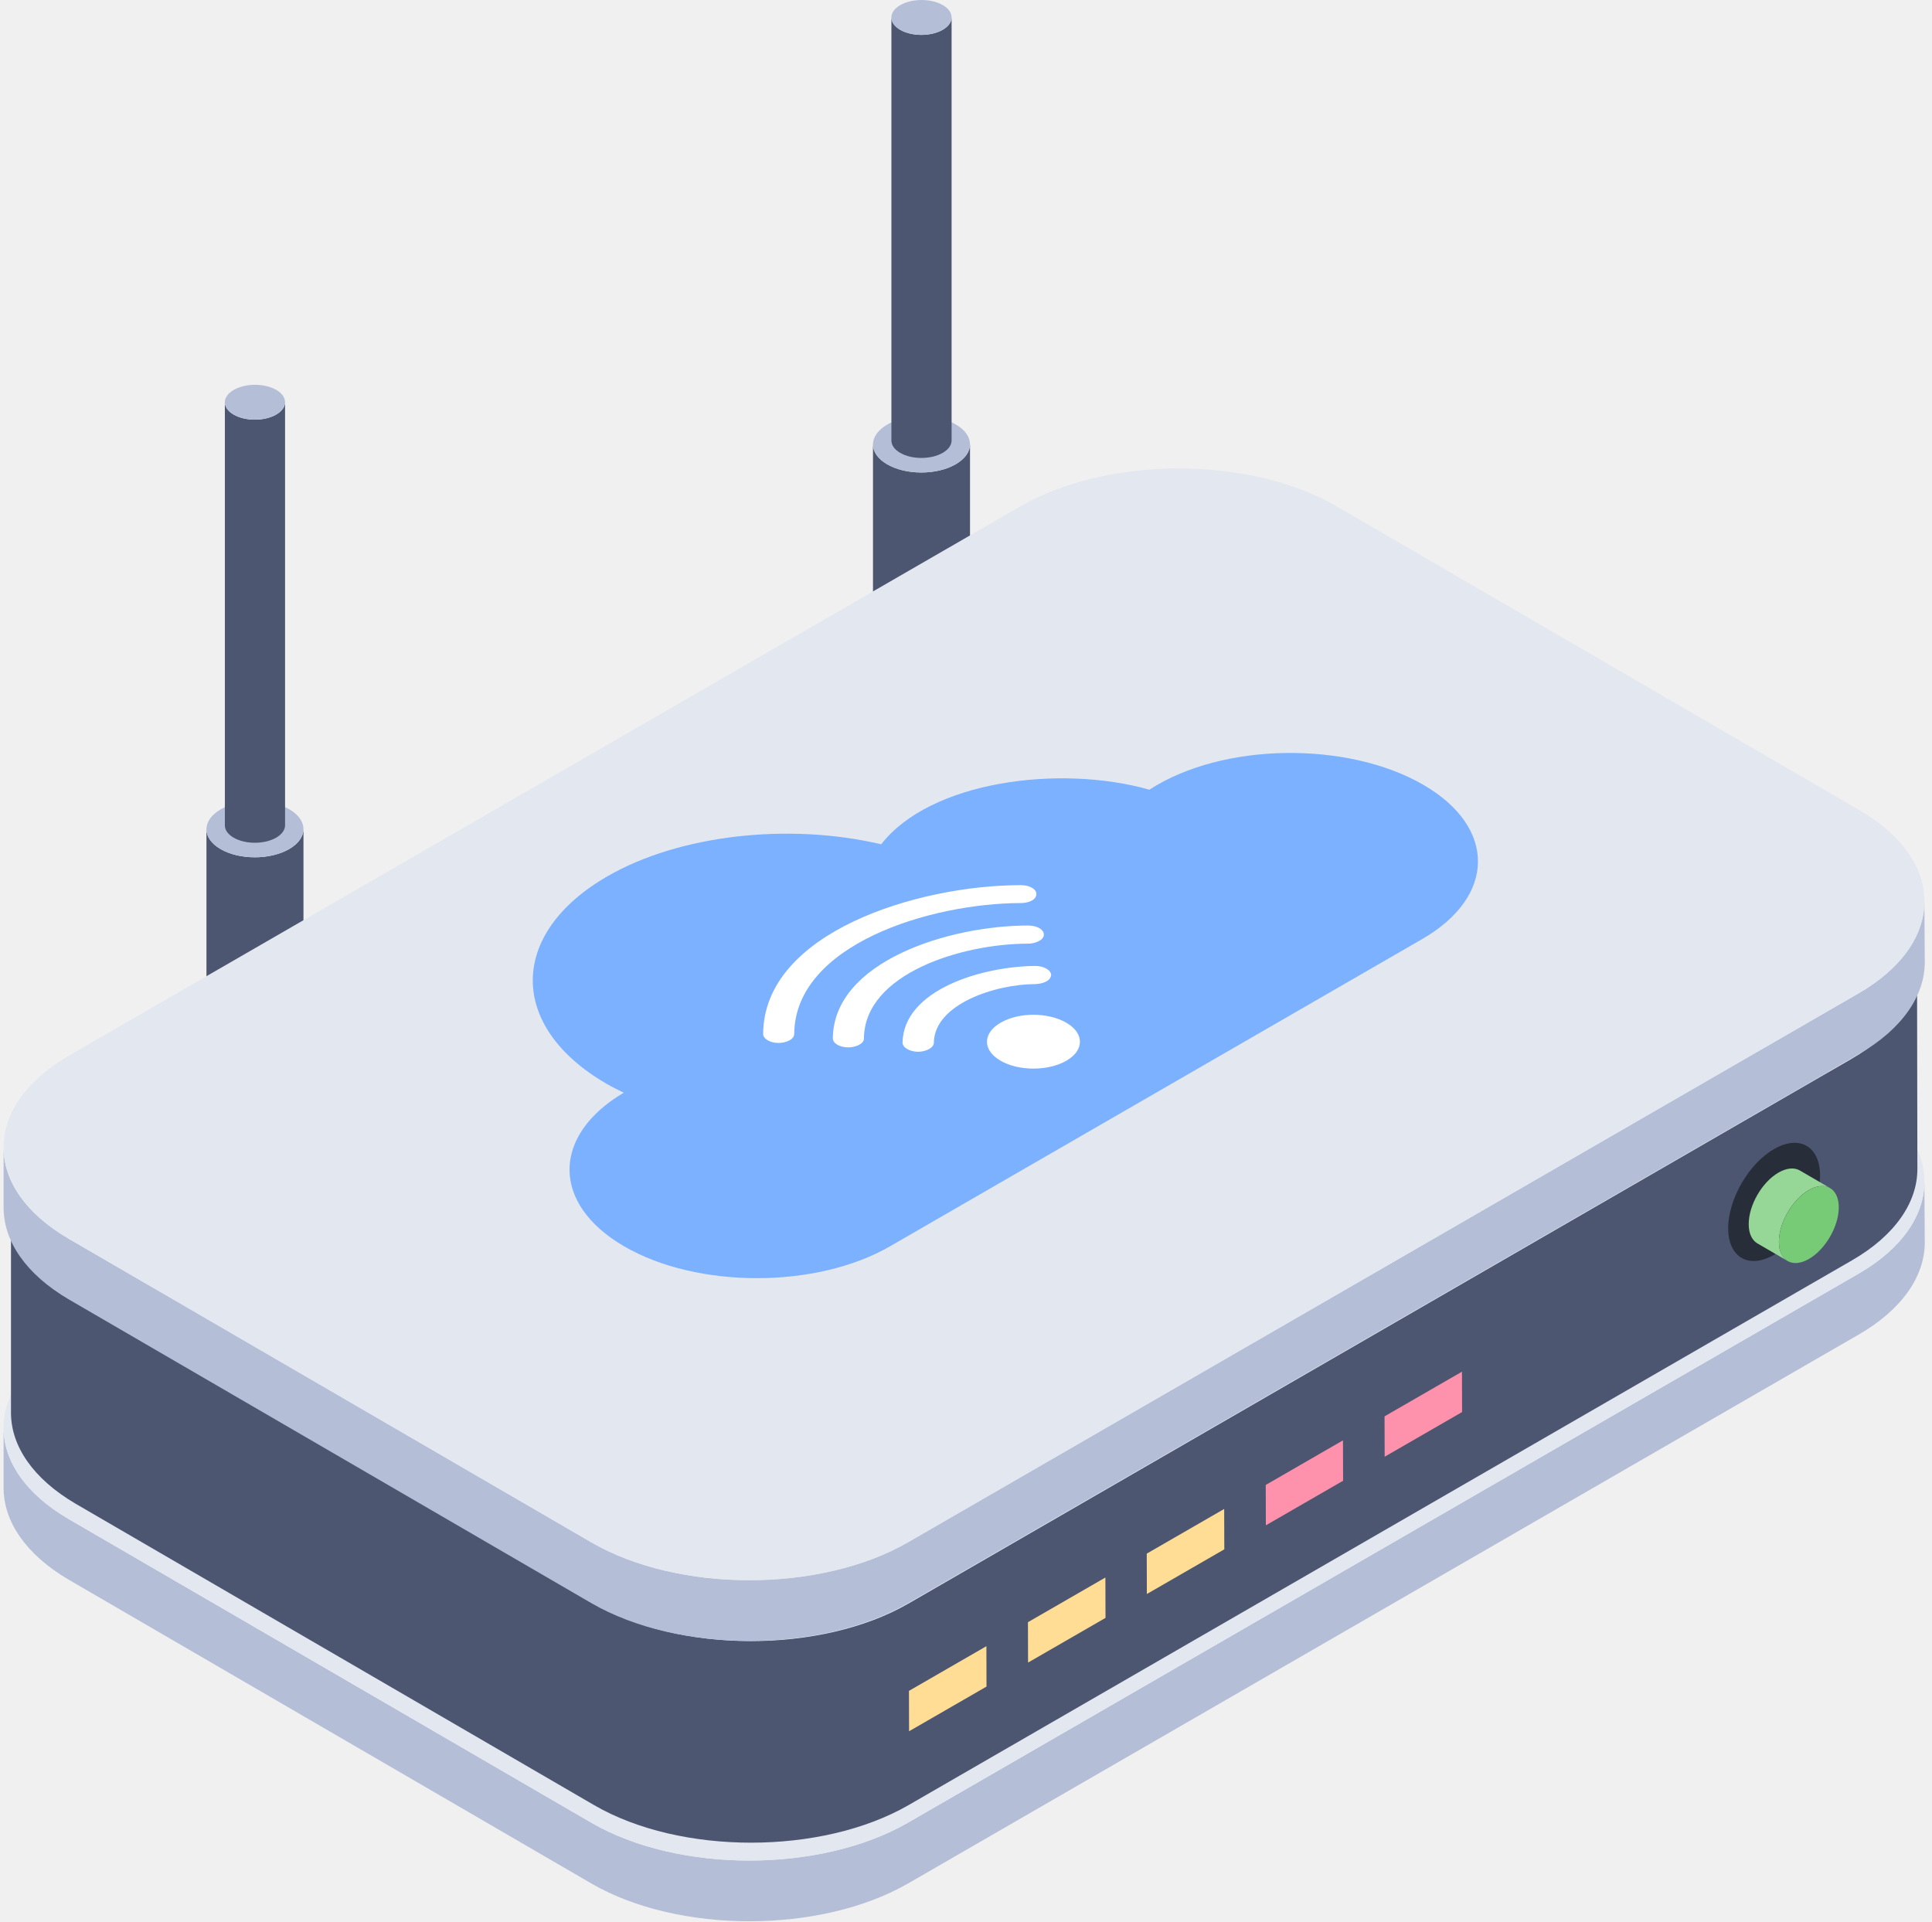
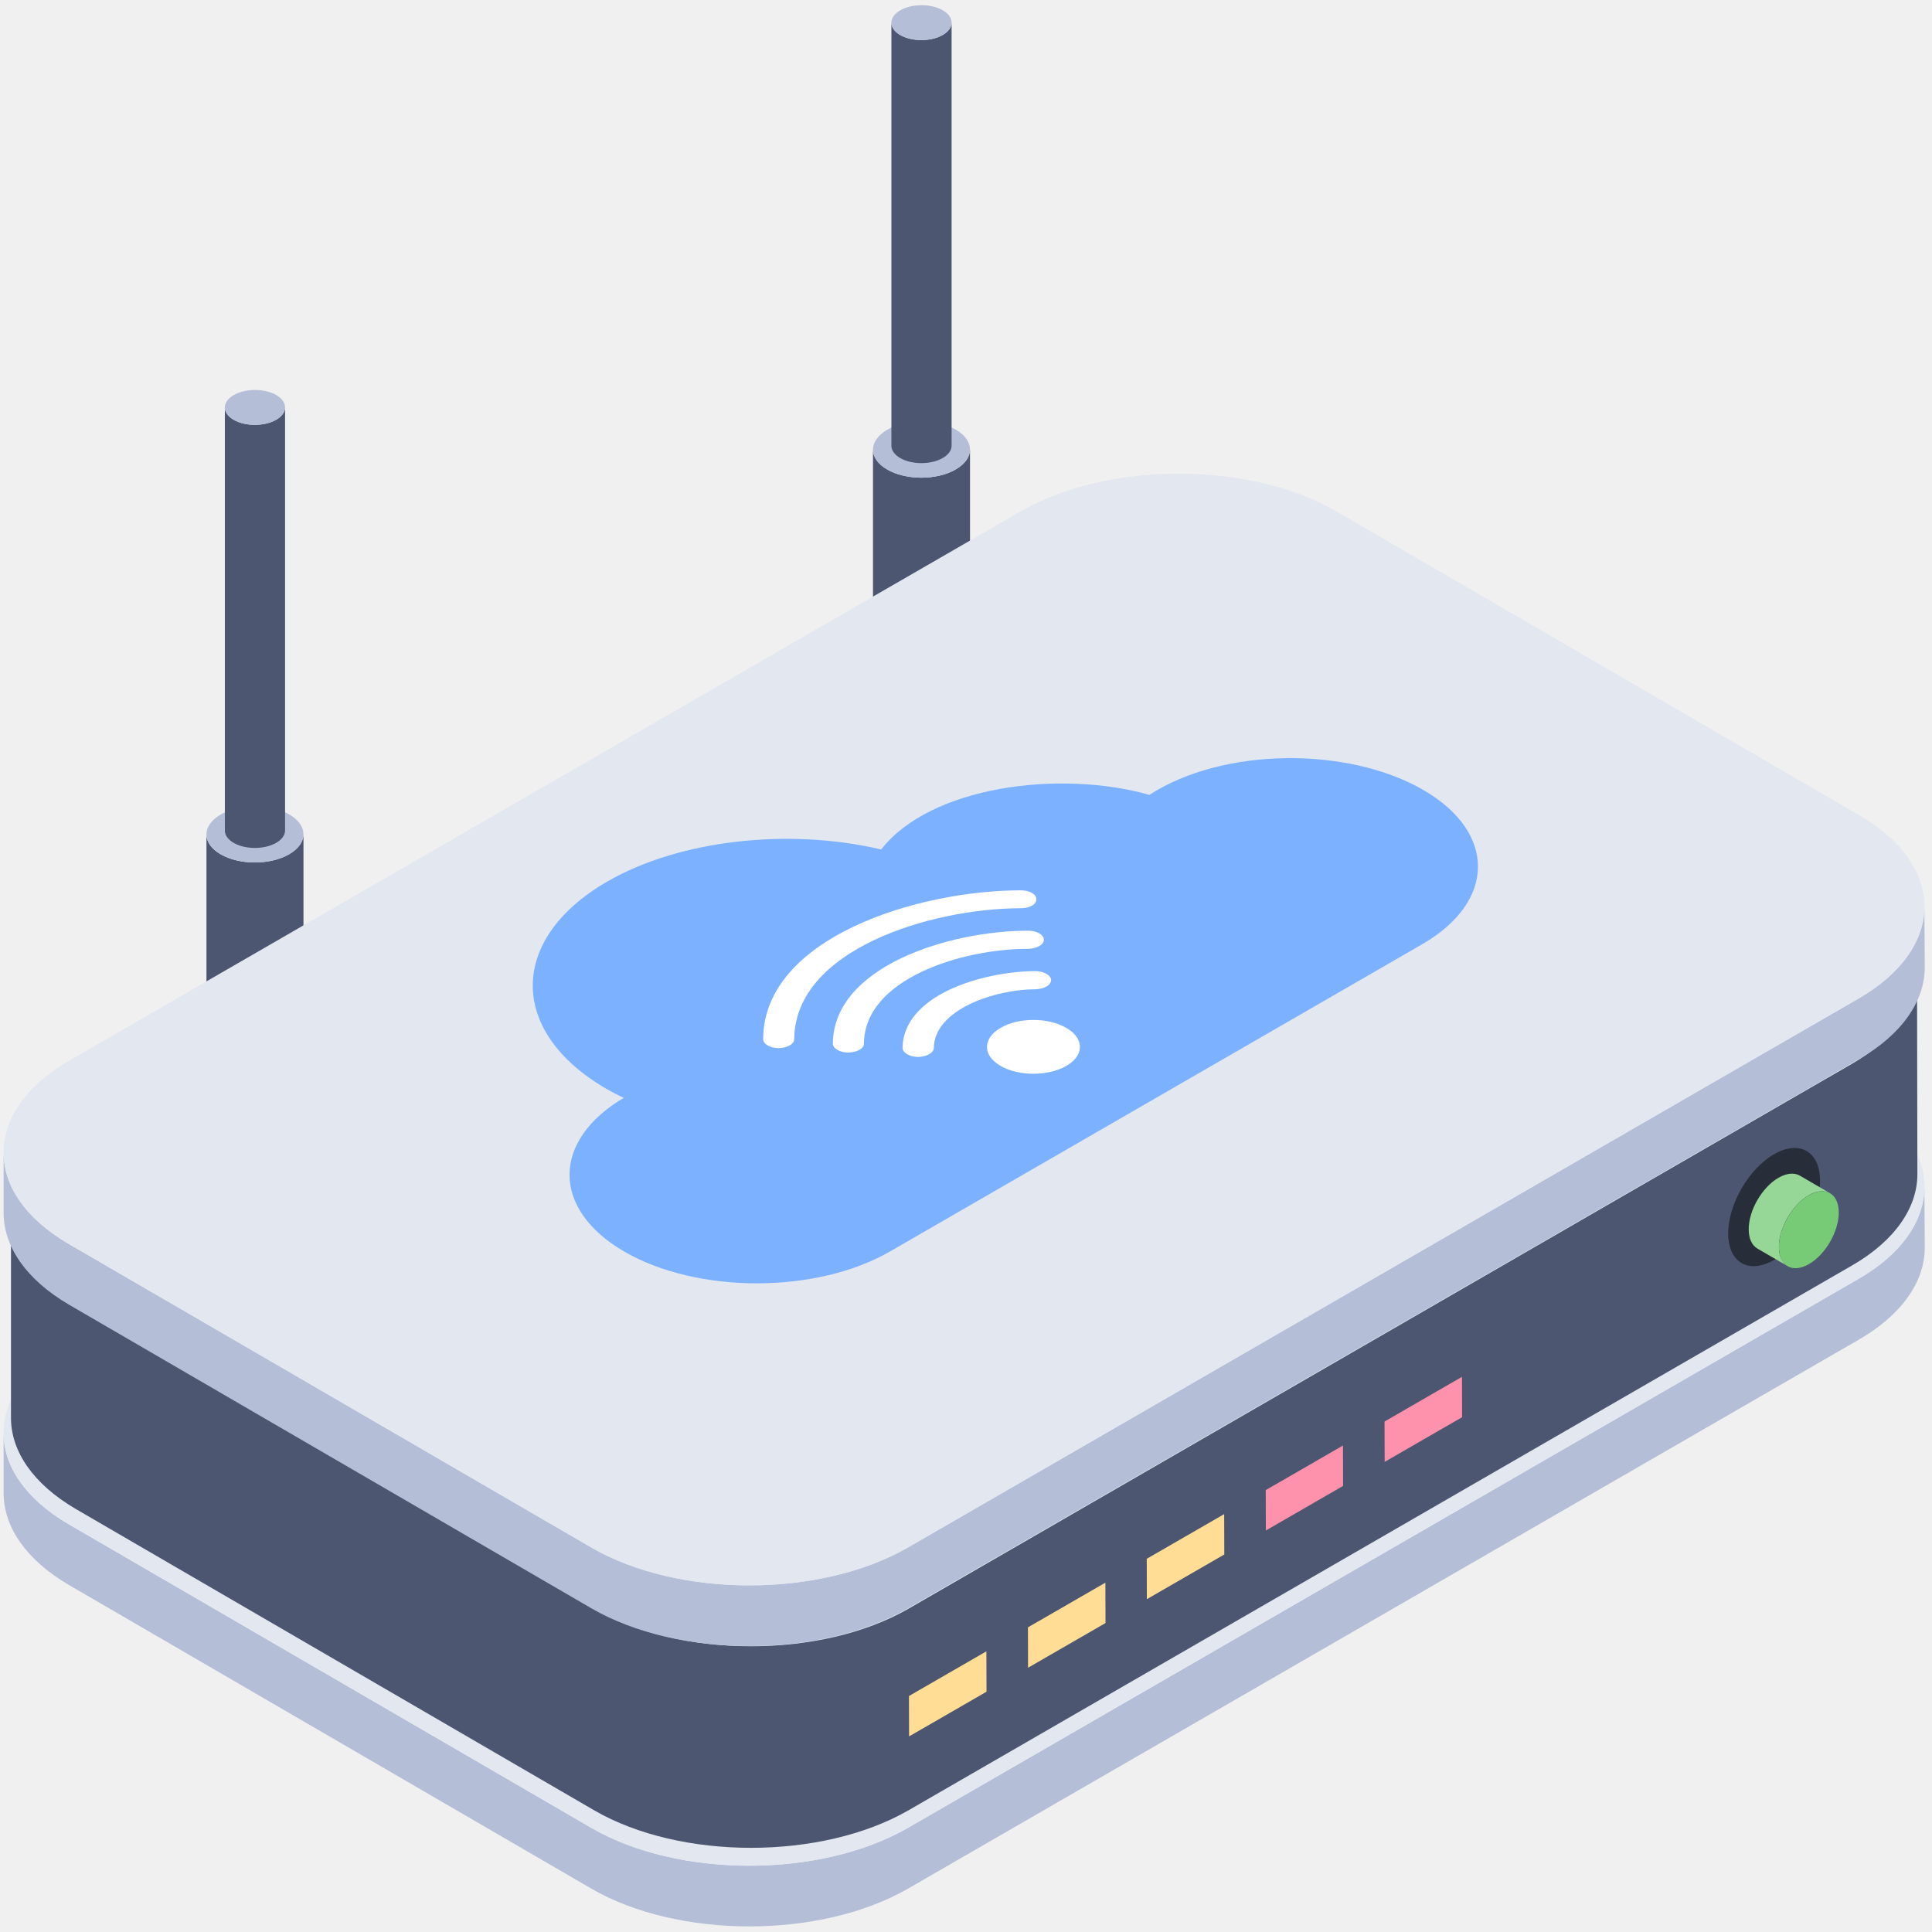
- <svg xmlns="http://www.w3.org/2000/svg" width="186" height="185" viewBox="0 0 186 185" fill="none">
+ <svg xmlns="http://www.w3.org/2000/svg" width="150" height="150" viewBox="0 0 186 185" fill="none">
  <g clip-path="url(#clip0_215_319)">
    <path d="M19.876 79.841V97.858C19.876 98.547 20.331 99.231 21.234 99.758C23.052 100.816 26.01 100.816 27.839 99.758C28.761 99.228 29.22 98.528 29.216 97.832V79.814C29.216 80.51 28.757 81.21 27.839 81.741C26.01 82.798 23.052 82.798 21.234 81.741C20.331 81.218 19.879 80.529 19.876 79.841Z" fill="#4C5671" />
    <path d="M21.253 77.914C23.082 76.856 26.04 76.856 27.857 77.914C29.675 78.971 29.668 80.683 27.835 81.741C26.006 82.798 23.048 82.798 21.23 81.741C19.412 80.683 19.424 78.971 21.253 77.914Z" fill="#B4BED7" />
    <path d="M21.648 38.733V79.464C21.648 79.889 21.93 80.318 22.491 80.642C23.62 81.297 25.453 81.297 26.59 80.642C27.162 80.311 27.448 79.878 27.444 79.445V38.714C27.444 39.147 27.162 39.58 26.59 39.911C25.453 40.566 23.62 40.566 22.491 39.911C21.93 39.583 21.652 39.158 21.648 38.733Z" fill="#4C5671" />
    <path d="M22.502 37.536C23.639 36.882 25.471 36.882 26.6 37.536C27.729 38.191 27.722 39.256 26.585 39.911C25.449 40.566 23.616 40.566 22.487 39.911C21.358 39.256 21.366 38.191 22.502 37.536Z" fill="#B4BED7" />
    <path d="M84.046 42.793V60.811C84.046 61.499 84.501 62.184 85.404 62.711C87.222 63.769 90.18 63.769 92.009 62.711C92.931 62.181 93.39 61.481 93.387 60.785V42.767C93.387 43.463 92.927 44.163 92.009 44.694C90.18 45.751 87.222 45.751 85.404 44.694C84.501 44.171 84.049 43.482 84.046 42.793Z" fill="#4C5671" />
    <path d="M85.423 40.87C87.252 39.813 90.21 39.813 92.028 40.87C93.845 41.928 93.838 43.64 92.005 44.697C90.176 45.755 87.218 45.755 85.4 44.697C83.582 43.64 83.594 41.928 85.423 40.87Z" fill="#B4BED7" />
    <path d="M85.818 1.686V42.417C85.818 42.842 86.101 43.271 86.661 43.595C87.79 44.25 89.623 44.25 90.76 43.595C91.332 43.264 91.618 42.831 91.614 42.398V1.671C91.614 2.104 91.332 2.536 90.76 2.868C89.623 3.522 87.79 3.522 86.661 2.868C86.101 2.54 85.822 2.115 85.818 1.69V1.686Z" fill="#4C5671" />
    <path d="M86.672 0.493C87.809 -0.162 89.642 -0.162 90.771 0.493C91.9 1.148 91.892 2.213 90.755 2.868C89.619 3.522 87.786 3.522 86.657 2.868C85.528 2.213 85.536 1.148 86.672 0.493Z" fill="#B4BED7" />
    <path d="M0.347 137.479V143.33C0.385 146.488 2.466 149.645 6.628 152.087L56.941 181.33C65.304 186.173 78.976 186.173 87.41 181.33L178.952 128.474C183.186 126.032 185.304 122.803 185.304 119.612L185.267 113.764C185.267 116.959 183.148 120.188 178.914 122.626L87.406 175.482C78.973 180.325 65.3 180.325 56.938 175.482L6.591 146.235C2.428 143.797 0.347 140.64 0.347 137.479Z" fill="#B4BED7" />
    <path d="M6.696 128.579C-1.734 133.445 -1.78 141.355 6.598 146.224L56.926 175.471C65.303 180.34 78.961 180.34 87.391 175.471L178.921 122.63C187.351 117.764 187.397 109.851 179.019 104.985L128.691 75.739C120.314 70.869 106.656 70.869 98.226 75.739L6.692 128.579H6.696Z" fill="#E3E7F0" />
    <path d="M1.058 116.677V136.083C1.092 139.218 3.158 142.348 7.291 144.772L57.216 173.792C65.515 178.598 79.082 178.598 87.448 173.792L178.289 121.339C182.493 118.916 184.593 115.714 184.593 112.545L184.559 93.143C184.559 96.311 182.459 99.517 178.256 101.937L87.448 154.386C79.078 159.192 65.511 159.192 57.216 154.386L7.257 125.366C3.125 122.946 1.062 119.812 1.062 116.677H1.058Z" fill="#4C5671" />
    <path d="M0.347 110.49V116.342C0.385 119.499 2.466 122.656 6.628 125.098L56.941 154.341C65.304 159.184 78.976 159.184 87.41 154.341L178.952 101.485C183.186 99.043 185.304 95.814 185.304 92.623L185.267 86.776C185.267 89.971 183.148 93.199 178.914 95.638L87.406 148.493C78.973 153.336 65.3 153.336 56.938 148.493L6.591 119.247C2.428 116.808 0.347 113.651 0.347 110.49Z" fill="#B4BED7" />
    <path d="M6.696 101.591C-1.734 106.456 -1.78 114.366 6.598 119.236L56.926 148.482C65.303 153.351 78.961 153.351 87.391 148.482L178.921 95.641C187.351 90.776 187.397 82.862 179.019 77.996L128.691 48.75C120.314 43.881 106.656 43.881 98.226 48.75L6.692 101.591H6.696Z" fill="#E3E7F0" />
    <path d="M94.963 158.48L94.975 162.368L87.519 166.669L87.508 162.782L94.963 158.48Z" fill="#FFDD94" />
    <path d="M106.419 151.869L106.431 155.756L98.975 160.057L98.964 156.17L106.419 151.869Z" fill="#FFDD94" />
    <path d="M117.856 145.269L117.868 149.156L110.412 153.457L110.401 149.57L117.856 145.269Z" fill="#FFDD94" />
    <path d="M129.293 138.664L129.305 142.552L121.868 146.845L121.857 142.958L129.293 138.664Z" fill="#FE91AB" />
    <path d="M140.749 132.053L140.76 135.94L133.305 140.241L133.294 136.354L140.749 132.053Z" fill="#FE91AB" />
    <path d="M170.785 110.626C173.228 109.215 175.215 110.347 175.222 113.155C175.23 115.962 173.258 119.379 170.815 120.79C168.373 122.201 166.386 121.068 166.378 118.261C166.371 115.454 168.343 112.037 170.785 110.626Z" fill="#272E3A" />
    <path d="M173.277 112.684C172.753 112.38 172.027 112.425 171.225 112.884C169.634 113.802 168.346 116.03 168.354 117.859C168.354 118.765 168.678 119.405 169.193 119.706L172.102 121.396C171.587 121.095 171.263 120.455 171.263 119.548C171.259 117.719 172.543 115.492 174.135 114.573C174.936 114.111 175.663 114.069 176.186 114.374L173.277 112.684Z" fill="#96D696" />
    <path d="M174.135 114.577C175.727 113.659 177.021 114.397 177.025 116.225C177.029 118.054 175.745 120.282 174.153 121.2C172.561 122.118 171.267 121.381 171.263 119.552C171.259 117.723 172.543 115.495 174.135 114.577Z" fill="#77CB77" />
    <path d="M60.05 105.196C53.103 109.305 53.065 115.906 60.092 119.988C67.118 124.071 78.6 124.071 85.675 119.988L136.922 90.403C144.038 86.294 144.072 79.645 137.046 75.562C129.805 71.355 117.74 71.426 110.657 76.025C102.027 73.579 89.563 75.189 84.836 81.282C75.898 79.178 65.379 80.375 58.473 84.364C48.944 89.865 48.892 98.814 58.36 104.315C58.91 104.635 59.497 104.929 60.046 105.196H60.05Z" fill="#7BB1FF" />
    <path d="M96.345 98.449C94.583 99.465 94.576 101.102 96.326 102.118C98.057 103.122 100.898 103.134 102.66 102.118C104.421 101.102 104.391 99.465 102.66 98.46C100.91 97.444 98.106 97.433 96.345 98.449Z" fill="white" />
    <path d="M73.467 99.544C73.482 100.018 74.148 100.406 74.95 100.406C75.559 100.406 76.459 100.135 76.463 99.532C76.538 90.945 89.533 86.956 98.279 86.938C98.915 86.938 99.769 86.693 99.773 86.076C99.796 85.602 99.13 85.214 98.29 85.214C88.362 85.214 73.523 89.756 73.471 99.544H73.467Z" fill="white" />
    <path d="M80.181 99.962C80.181 100.447 80.843 100.834 81.682 100.834C82.269 100.827 83.169 100.556 83.176 99.973C83.21 93.741 92.611 90.84 98.983 90.847C99.57 90.847 100.492 90.561 100.496 89.974C100.496 89.489 99.833 89.101 98.994 89.101C91.358 89.101 80.245 92.563 80.181 99.962Z" fill="white" />
    <path d="M86.891 100.383C86.906 100.857 87.572 101.245 88.392 101.256C88.991 101.249 89.879 100.97 89.905 100.383C89.951 96.673 95.818 94.746 99.683 94.739C100.3 94.72 101.139 94.483 101.196 93.865C101.181 93.391 100.515 93.004 99.694 92.992C94.527 93.026 86.97 95.307 86.891 100.383Z" fill="white" />
  </g>
  <defs>
    <clipPath id="clip0_215_319">
      <rect width="184.961" height="184.961" fill="white" transform="matrix(-1 0 0 1 185.304 0)" />
    </clipPath>
  </defs>
</svg>
